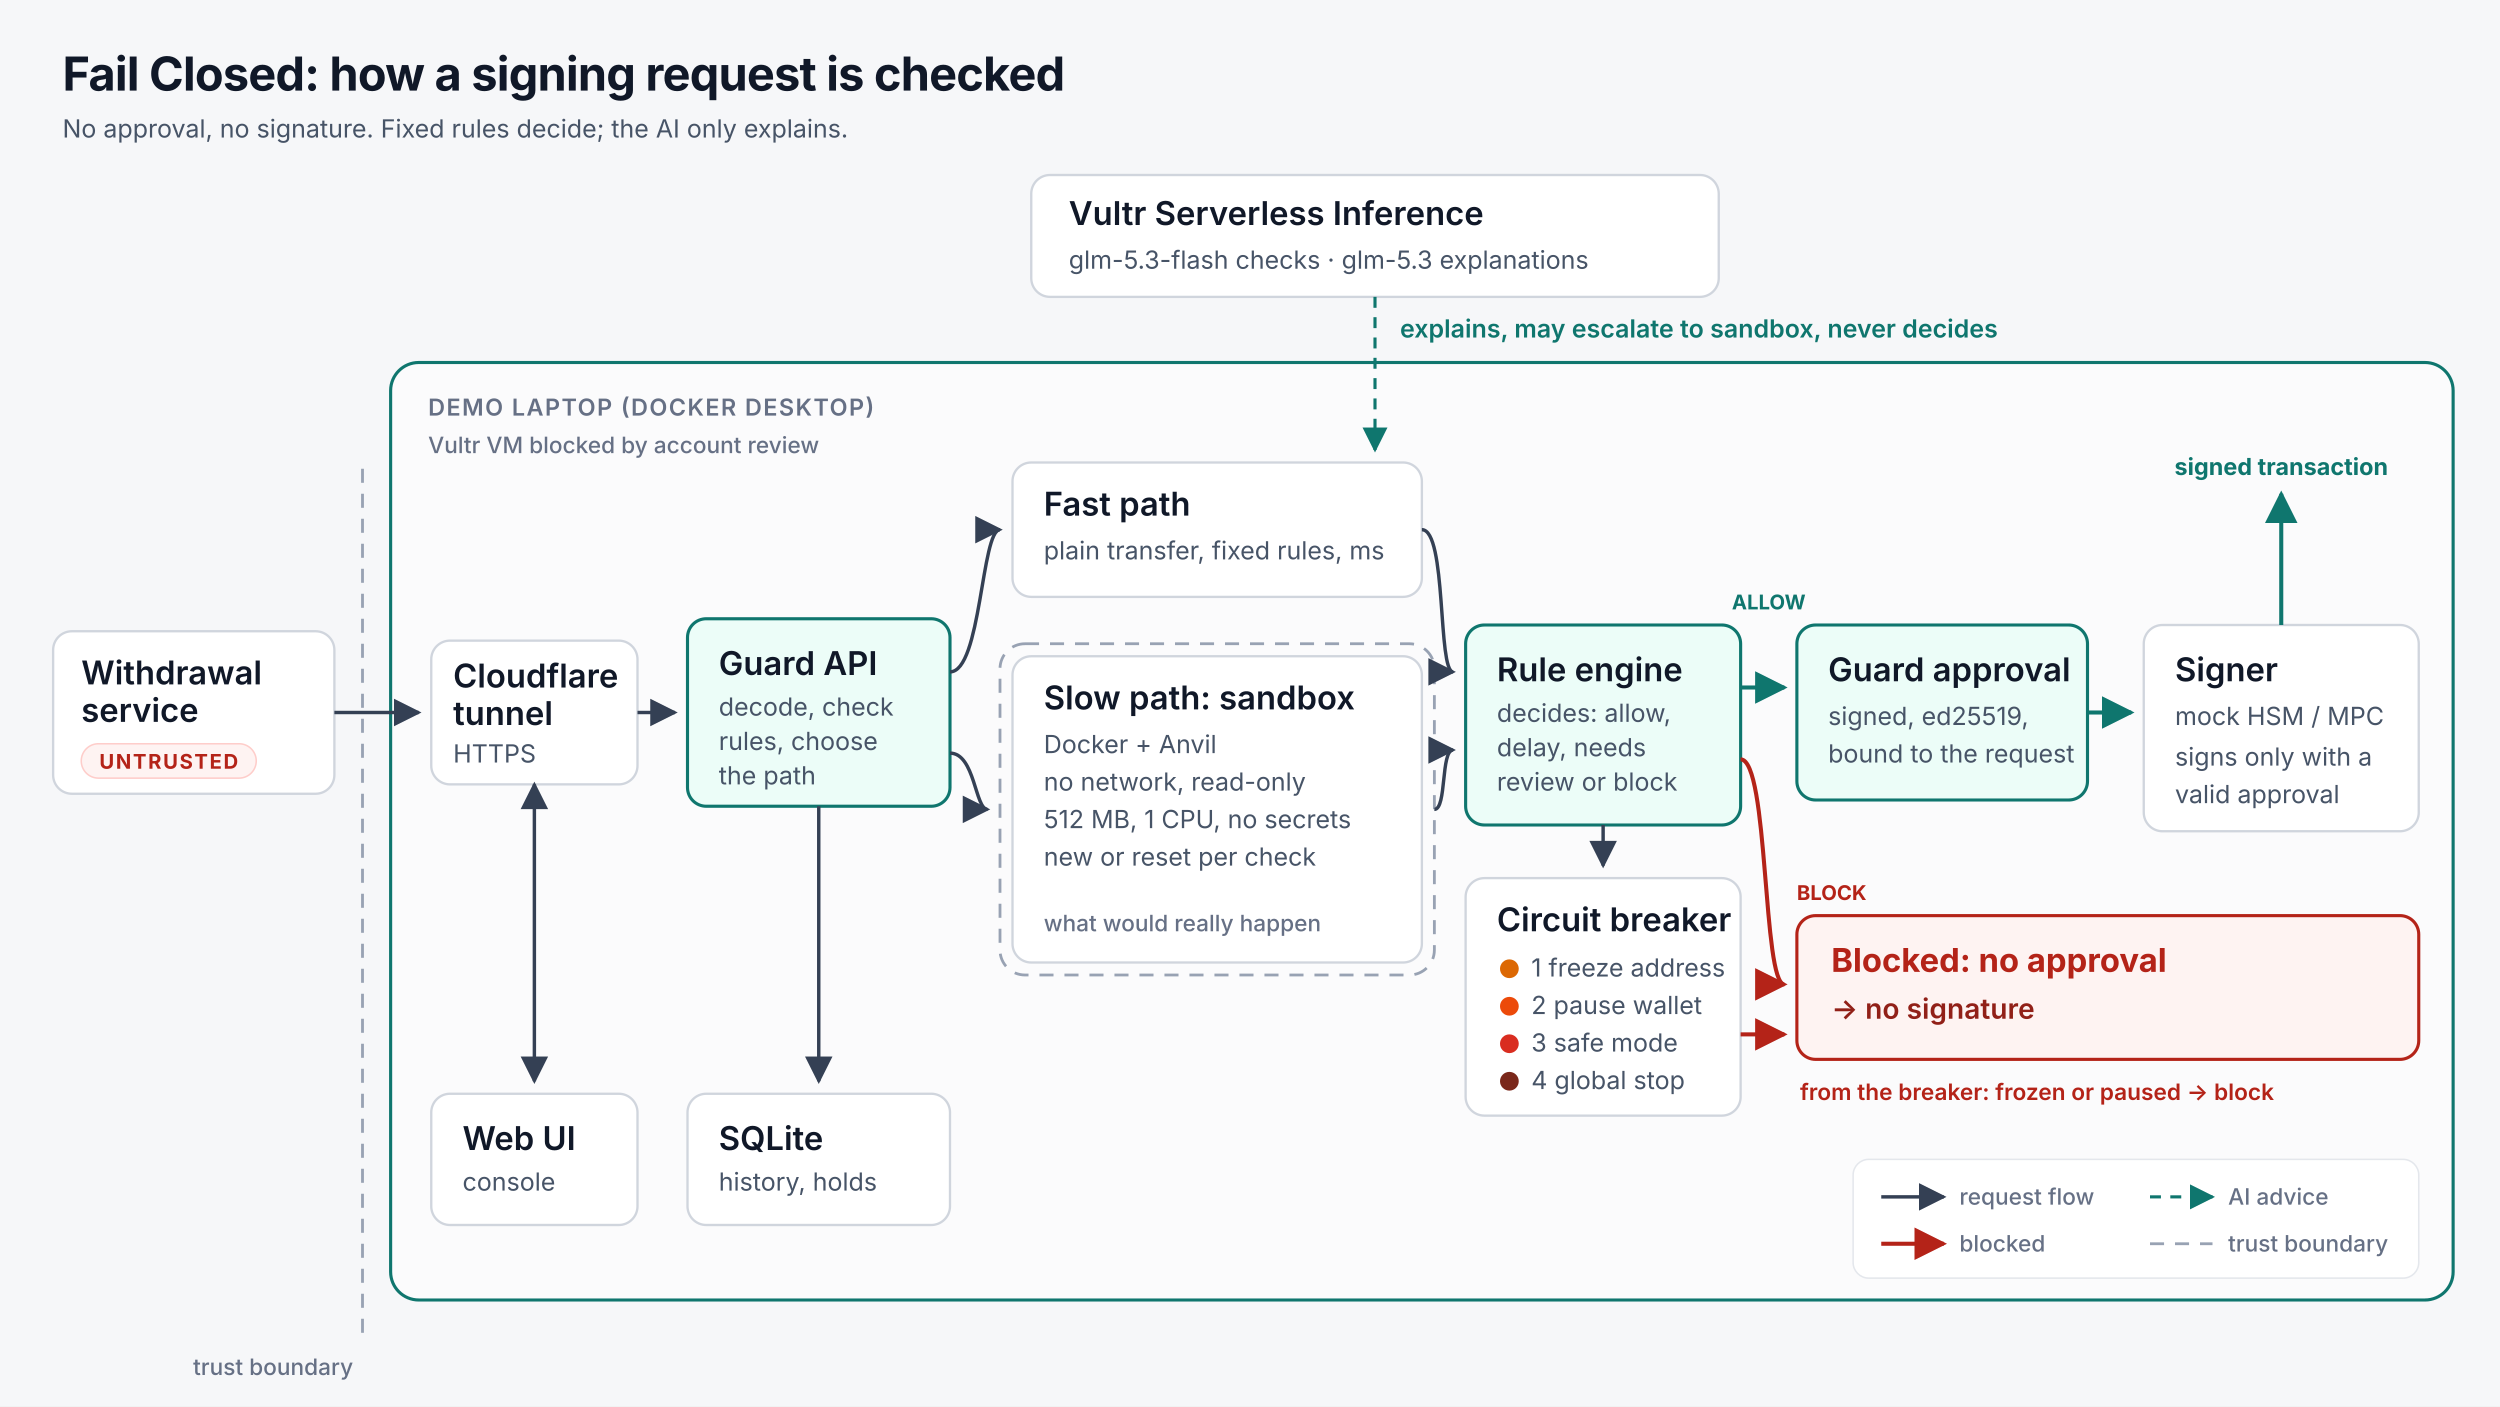
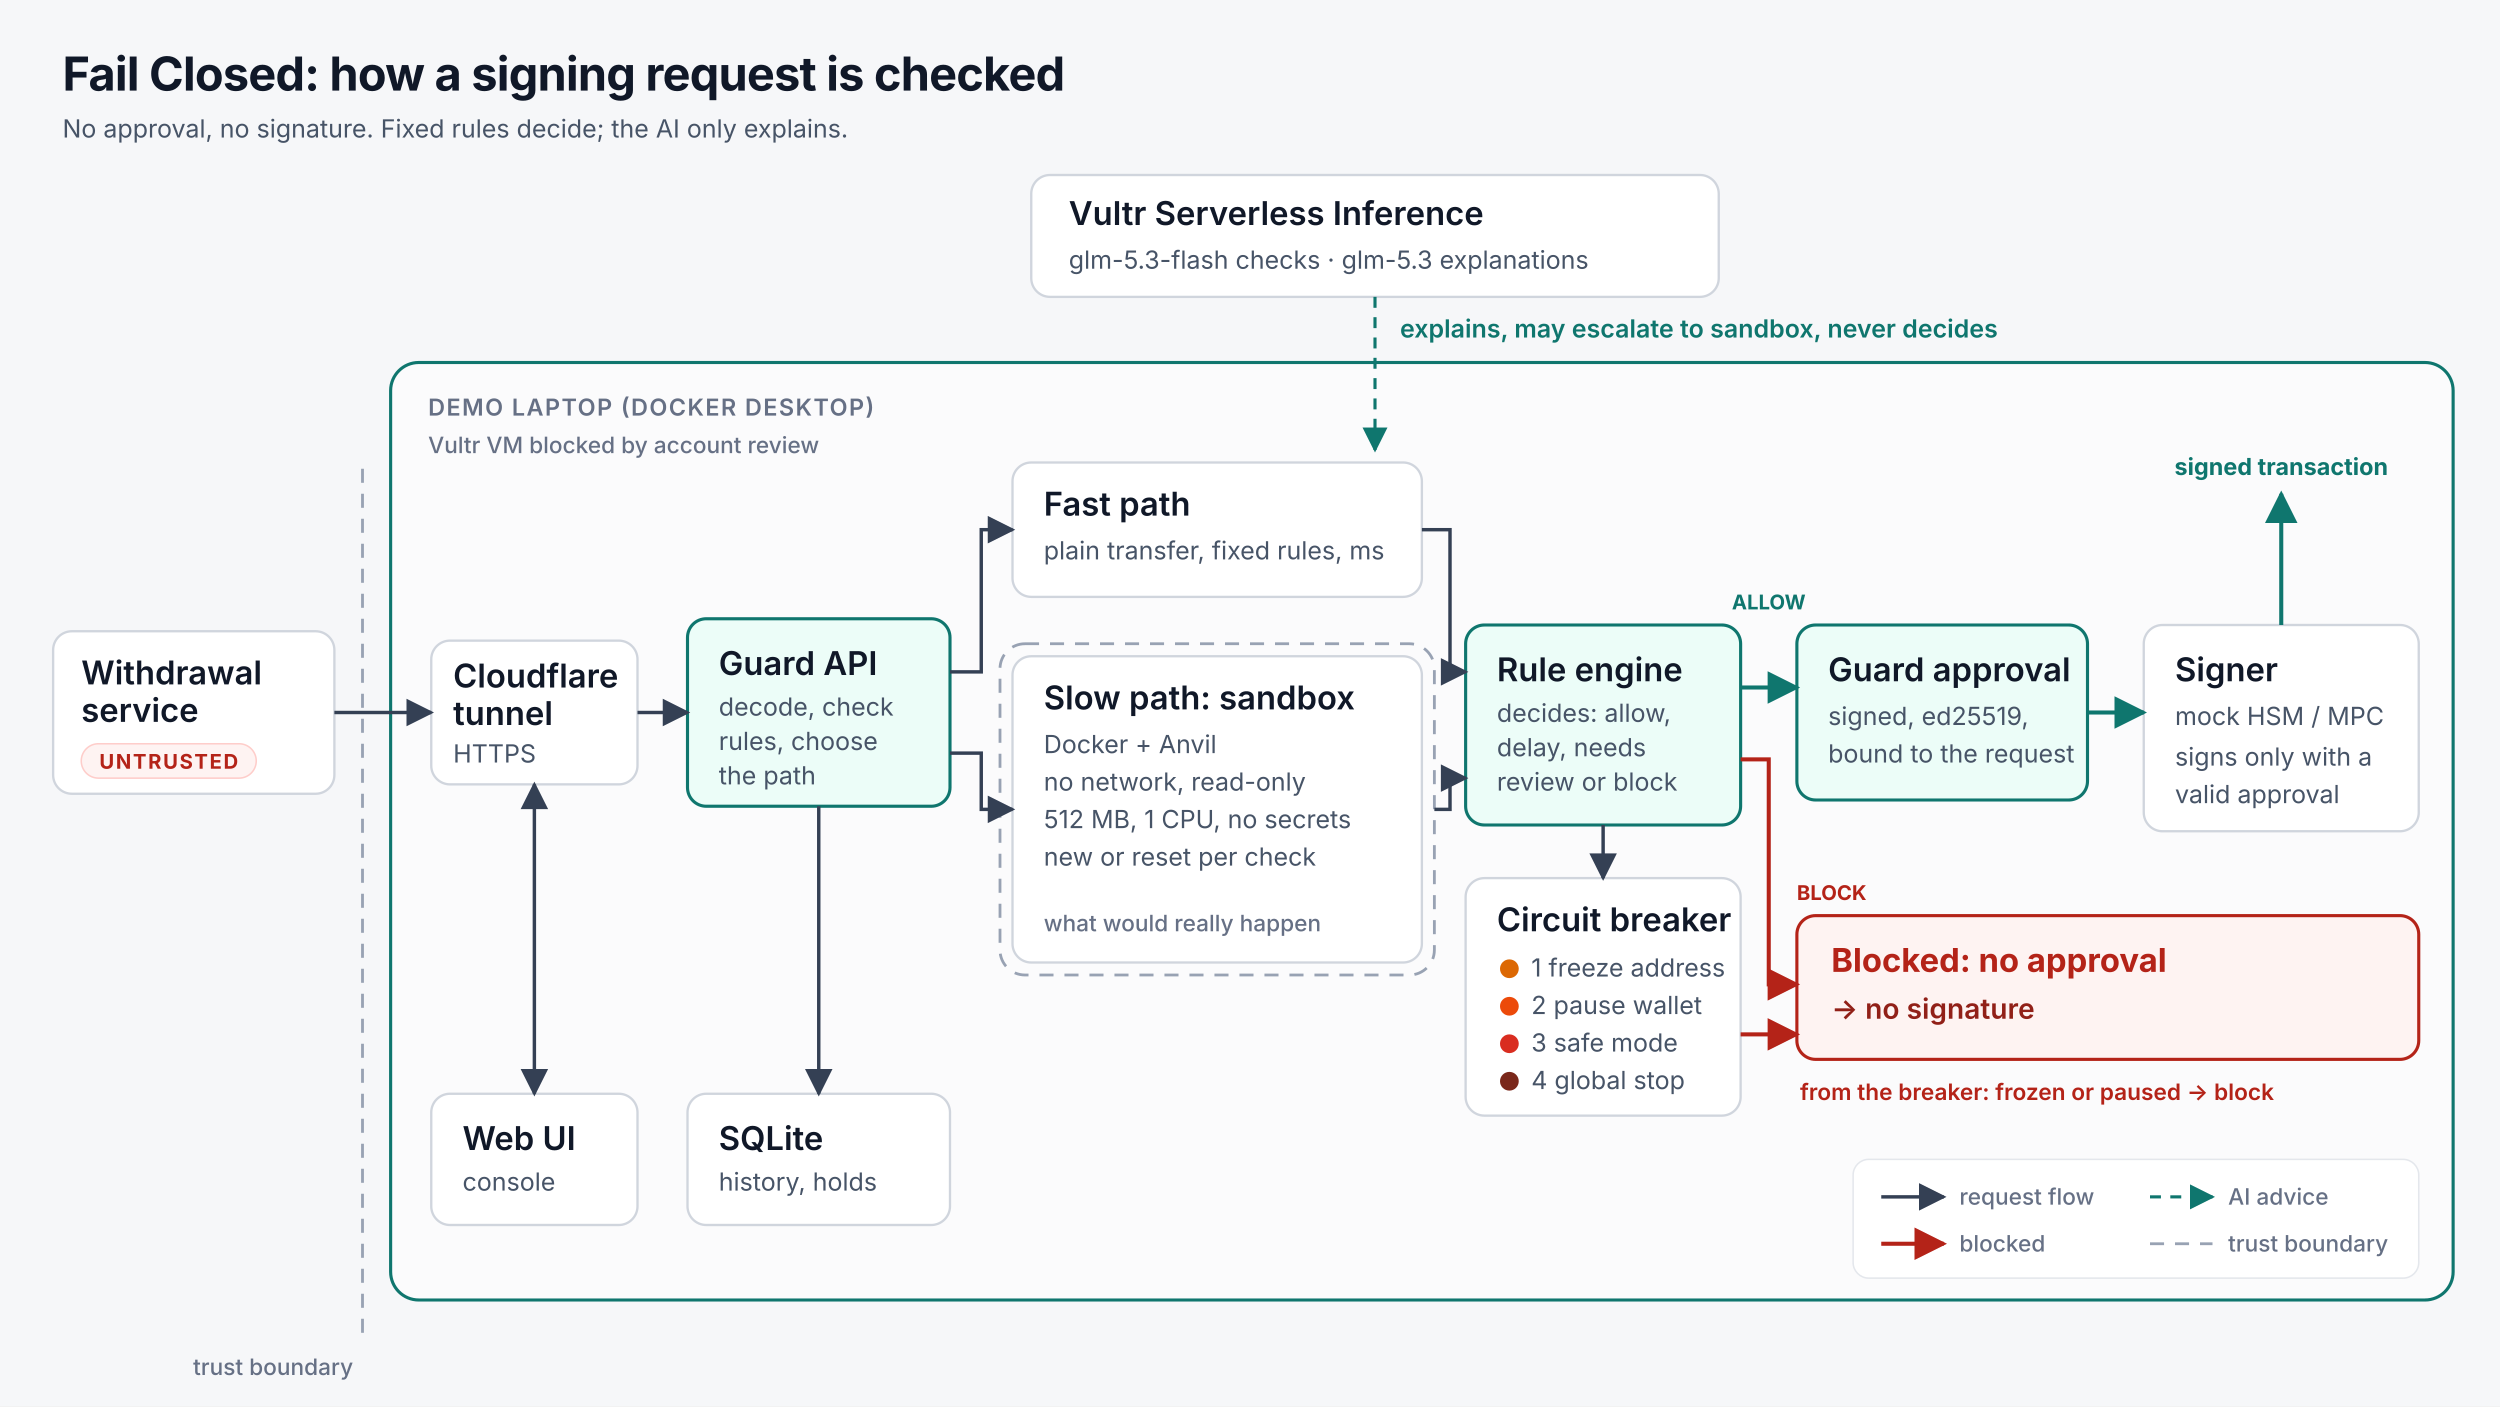
<svg xmlns="http://www.w3.org/2000/svg" width="1600" height="900" viewBox="0 0 1600 900" role="img" aria-labelledby="t d" font-family="Inter, system-ui, -apple-system, 'Segoe UI', sans-serif">
  <style>
    @font-face { font-family: "Inter"; font-weight: 400; src: url("fonts/inter-latin-400-normal.woff2"); }
    @font-face { font-family: "Inter"; font-weight: 500; src: url("fonts/inter-latin-500-normal.woff2"); }
    @font-face { font-family: "Inter"; font-weight: 600; src: url("fonts/inter-latin-600-normal.woff2"); }
    @font-face { font-family: "Inter"; font-weight: 700; src: url("fonts/inter-latin-700-normal.woff2"); }
    .box { fill: #ffffff; stroke: #d0d5dd; stroke-width: 1.5; }
    .key { fill: #ecfdf8; stroke: #0f766e; stroke-width: 2; }
    .bad { fill: #fef3f2; stroke: #b42318; stroke-width: 2; }
    .h { font-size: 21px; font-weight: 600; fill: #101828; }
    .s { font-size: 16px; font-weight: 400; fill: #475467; }
    .sm { font-size: 14.5px; font-weight: 500; fill: #667085; }
    .cap { font-size: 15px; font-weight: 600; fill: #667085; letter-spacing: 0.06em; }
    .flow { stroke: #344054; stroke-width: 2.2; fill: none; }
    .allow { stroke: #0f766e; stroke-width: 2.6; fill: none; }
    .red { stroke: #b42318; stroke-width: 2.6; fill: none; }
    .ai { stroke: #0f766e; stroke-width: 2; fill: none; stroke-dasharray: 7 6; }
    .boundary { fill: none; stroke: #98a2b3; stroke-width: 1.8; stroke-dasharray: 9 7; }
  </style>
  <defs>
    <marker id="a" viewBox="0 0 10 10" refX="9" refY="5" markerWidth="8" markerHeight="8" orient="auto-start-reverse">
      <path d="M0 0L10 5L0 10z" fill="#344054" />
    </marker>
    <marker id="g" viewBox="0 0 10 10" refX="9" refY="5" markerWidth="8" markerHeight="8" orient="auto-start-reverse">
      <path d="M0 0L10 5L0 10z" fill="#0f766e" />
    </marker>
    <marker id="r" viewBox="0 0 10 10" refX="9" refY="5" markerWidth="8" markerHeight="8" orient="auto-start-reverse">
      <path d="M0 0L10 5L0 10z" fill="#b42318" />
    </marker>
  </defs>
  <rect width="1600" height="900" fill="#f6f7f9" />
  <text x="40" y="58" font-size="30" font-weight="700" fill="#101828" letter-spacing="-0.5">Fail Closed: how a signing request is checked</text>
  <text x="40" y="88" class="s">No approval, no signature. Fixed rules decide; the AI only explains.</text>
  <rect x="660" y="112" width="440" height="78" rx="12" class="box" />
  <text x="684" y="144" class="h">Vultr Serverless Inference</text>
  <text x="684" y="172" class="s">glm-5.3-flash checks · glm-5.3 explanations</text>
  <rect x="250" y="232" width="1320" height="600" rx="18" fill="#ffffff" fill-opacity="0.55" stroke="#0f766e" stroke-width="2" />
  <text x="274" y="266" class="cap">DEMO LAPTOP (DOCKER DESKTOP)</text>
  <text x="274" y="290" class="sm">Vultr VM blocked by account review</text>
  <rect x="34" y="404" width="180" height="104" rx="12" class="box" />
  <text x="52" y="438" class="h">Withdrawal</text>
  <text x="52" y="462" class="h">service</text>
  <rect x="52" y="476" width="112" height="22" rx="11" fill="#fef3f2" stroke="#fecdca" />
  <text x="108" y="492" text-anchor="middle" font-size="13" font-weight="700" fill="#b42318" letter-spacing="0.08em">UNTRUSTED</text>
  <line x1="232" y1="300" x2="232" y2="860" class="boundary" />
  <text x="226" y="880" text-anchor="end" class="sm">trust boundary</text>
  <rect x="276" y="410" width="132" height="92" rx="12" class="box" />
  <text x="290" y="440" class="h">Cloudflare</text>
  <text x="290" y="464" class="h">tunnel</text>
  <text x="290" y="488" class="s">HTTPS</text>
  <rect x="440" y="396" width="168" height="120" rx="12" class="key" />
  <text x="460" y="432" class="h">Guard API</text>
  <text x="460" y="458" class="s">decode, check</text>
  <text x="460" y="480" class="s">rules, choose</text>
  <text x="460" y="502" class="s">the path</text>
  <rect x="648" y="296" width="262" height="86" rx="12" class="box" />
  <text x="668" y="330" class="h">Fast path</text>
  <text x="668" y="358" class="s">plain transfer, fixed rules, ms</text>
  <rect x="648" y="420" width="262" height="196" rx="12" class="box" />
  <rect x="640" y="412" width="278" height="212" rx="16" class="boundary" />
  <text x="668" y="454" class="h">Slow path: sandbox</text>
  <text x="668" y="482" class="s">Docker + Anvil</text>
  <text x="668" y="506" class="s">no network, read-only</text>
  <text x="668" y="530" class="s">512 MB, 1 CPU, no secrets</text>
  <text x="668" y="554" class="s">new or reset per check</text>
  <text x="668" y="596" class="sm">what would really happen</text>
  <rect x="938" y="400" width="176" height="128" rx="12" class="key" />
  <text x="958" y="436" class="h">Rule engine</text>
  <text x="958" y="462" class="s">decides: allow,</text>
  <text x="958" y="484" class="s">delay, needs</text>
  <text x="958" y="506" class="s">review or block</text>
  <rect x="938" y="562" width="176" height="152" rx="12" class="box" />
  <text x="958" y="596" class="h">Circuit breaker</text>
  <circle cx="966" cy="620" r="6" fill="#dc6803" />
  <text x="980" y="625" class="s">1 freeze address</text>
  <circle cx="966" cy="644" r="6" fill="#ec4a0a" />
  <text x="980" y="649" class="s">2 pause wallet</text>
  <circle cx="966" cy="668" r="6" fill="#d92d20" />
  <text x="980" y="673" class="s">3 safe mode</text>
  <circle cx="966" cy="692" r="6" fill="#7a271a" />
  <text x="980" y="697" class="s">4 global stop</text>
  <rect x="1150" y="400" width="186" height="112" rx="12" class="key" />
  <text x="1170" y="436" class="h">Guard approval</text>
  <text x="1170" y="464" class="s">signed, ed25519,</text>
  <text x="1170" y="488" class="s">bound to the request</text>
  <rect x="1372" y="400" width="176" height="132" rx="12" class="box" />
  <text x="1392" y="436" class="h">Signer</text>
  <text x="1392" y="464" class="s">mock HSM / MPC</text>
  <text x="1392" y="490" class="s">signs only with a</text>
  <text x="1392" y="514" class="s">valid approval</text>
  <rect x="1150" y="586" width="398" height="92" rx="12" class="bad" />
  <text x="1172" y="622" font-size="21" font-weight="700" fill="#b42318">Blocked: no approval</text>
  <text x="1172" y="652" font-size="18" font-weight="600" fill="#912018">→ no signature</text>
  <rect x="276" y="700" width="132" height="84" rx="12" class="box" />
  <text x="296" y="736" class="h">Web UI</text>
  <text x="296" y="762" class="s">console</text>
  <rect x="440" y="700" width="168" height="84" rx="12" class="box" />
  <text x="460" y="736" class="h">SQLite</text>
  <text x="460" y="762" class="s">history, holds</text>
-   <path d="M214 456 H268" class="flow" marker-end="url(#a)" />
-   <path d="M408 456 H432" class="flow" marker-end="url(#a)" />
-   <path d="M608 430 C628 430 628 339 640 339" class="flow" marker-end="url(#a)" />
-   <path d="M608 482 C624 482 624 518 632 518" class="flow" marker-end="url(#a)" />
-   <path d="M910 339 C926 339 920 430 930 430" class="flow" marker-end="url(#a)" />
-   <path d="M918 518 C926 518 922 480 930 480" class="flow" marker-end="url(#a)" />
-   <path d="M1114 440 H1142" class="allow" marker-end="url(#g)" />
+   <path d="M214 456 H276" class="flow" marker-end="url(#a)" />
+   <path d="M408 456 H440" class="flow" marker-end="url(#a)" />
+   <path d="M608 430 H628 V339 H648" class="flow" marker-end="url(#a)" />
+   <path d="M608 482 H628 V518 H648" class="flow" marker-end="url(#a)" />
+   <path d="M910 339 H928 V430 H938" class="flow" marker-end="url(#a)" />
+   <path d="M918 518 H928 V498 H938" class="flow" marker-end="url(#a)" />
+   <path d="M1114 440 H1150" class="allow" marker-end="url(#g)" />
  <text x="1132" y="390" text-anchor="middle" font-size="13" font-weight="700" fill="#0f766e">ALLOW</text>
-   <path d="M1336 456 H1364" class="allow" marker-end="url(#g)" />
-   <path d="M1026 528 V554" class="flow" marker-end="url(#a)" />
-   <path d="M1114 486 C1132 486 1128 630 1142 630" class="red" marker-end="url(#r)" />
+   <path d="M1336 456 H1372" class="allow" marker-end="url(#g)" />
+   <path d="M1026 528 V562" class="flow" marker-end="url(#a)" />
+   <path d="M1114 486 H1132 V630 H1150" class="red" marker-end="url(#r)" />
  <text x="1150" y="576" font-size="13" font-weight="700" fill="#b42318">BLOCK</text>
-   <path d="M1114 662 H1142" class="red" marker-end="url(#r)" />
+   <path d="M1114 662 H1150" class="red" marker-end="url(#r)" />
  <text x="1152" y="704" font-size="14.5" font-weight="600" fill="#b42318">from the breaker: frozen or paused → block</text>
-   <path d="M342 502 V692" class="flow" marker-end="url(#a)" marker-start="url(#a)" />
-   <path d="M524 516 V692" class="flow" marker-end="url(#a)" />
+   <path d="M342 502 V700" class="flow" marker-end="url(#a)" marker-start="url(#a)" />
+   <path d="M524 516 V700" class="flow" marker-end="url(#a)" />
  <path d="M1460 400 V316" class="allow" marker-end="url(#g)" />
  <text x="1460" y="304" text-anchor="middle" font-size="15" font-weight="700" fill="#0f766e">signed transaction</text>
  <path d="M880 190 V288" class="ai" marker-end="url(#g)" />
  <text x="896" y="216" font-size="16" font-weight="600" fill="#0f766e">explains, may escalate to sandbox, never decides</text>
  <g transform="translate(1186 742)">
    <rect width="362" height="76" rx="10" fill="#ffffff" stroke="#e4e7ec" />
    <path d="M18 24 H58" class="flow" marker-end="url(#a)" />
    <text x="68" y="29" class="sm">request flow</text>
    <path d="M190 24 H230" class="ai" marker-end="url(#g)" />
    <text x="240" y="29" class="sm">AI advice</text>
    <path d="M18 54 H58" class="red" marker-end="url(#r)" />
    <text x="68" y="59" class="sm">blocked</text>
    <path d="M190 54 H230" class="boundary" />
    <text x="240" y="59" class="sm">trust boundary</text>
  </g>
</svg>
